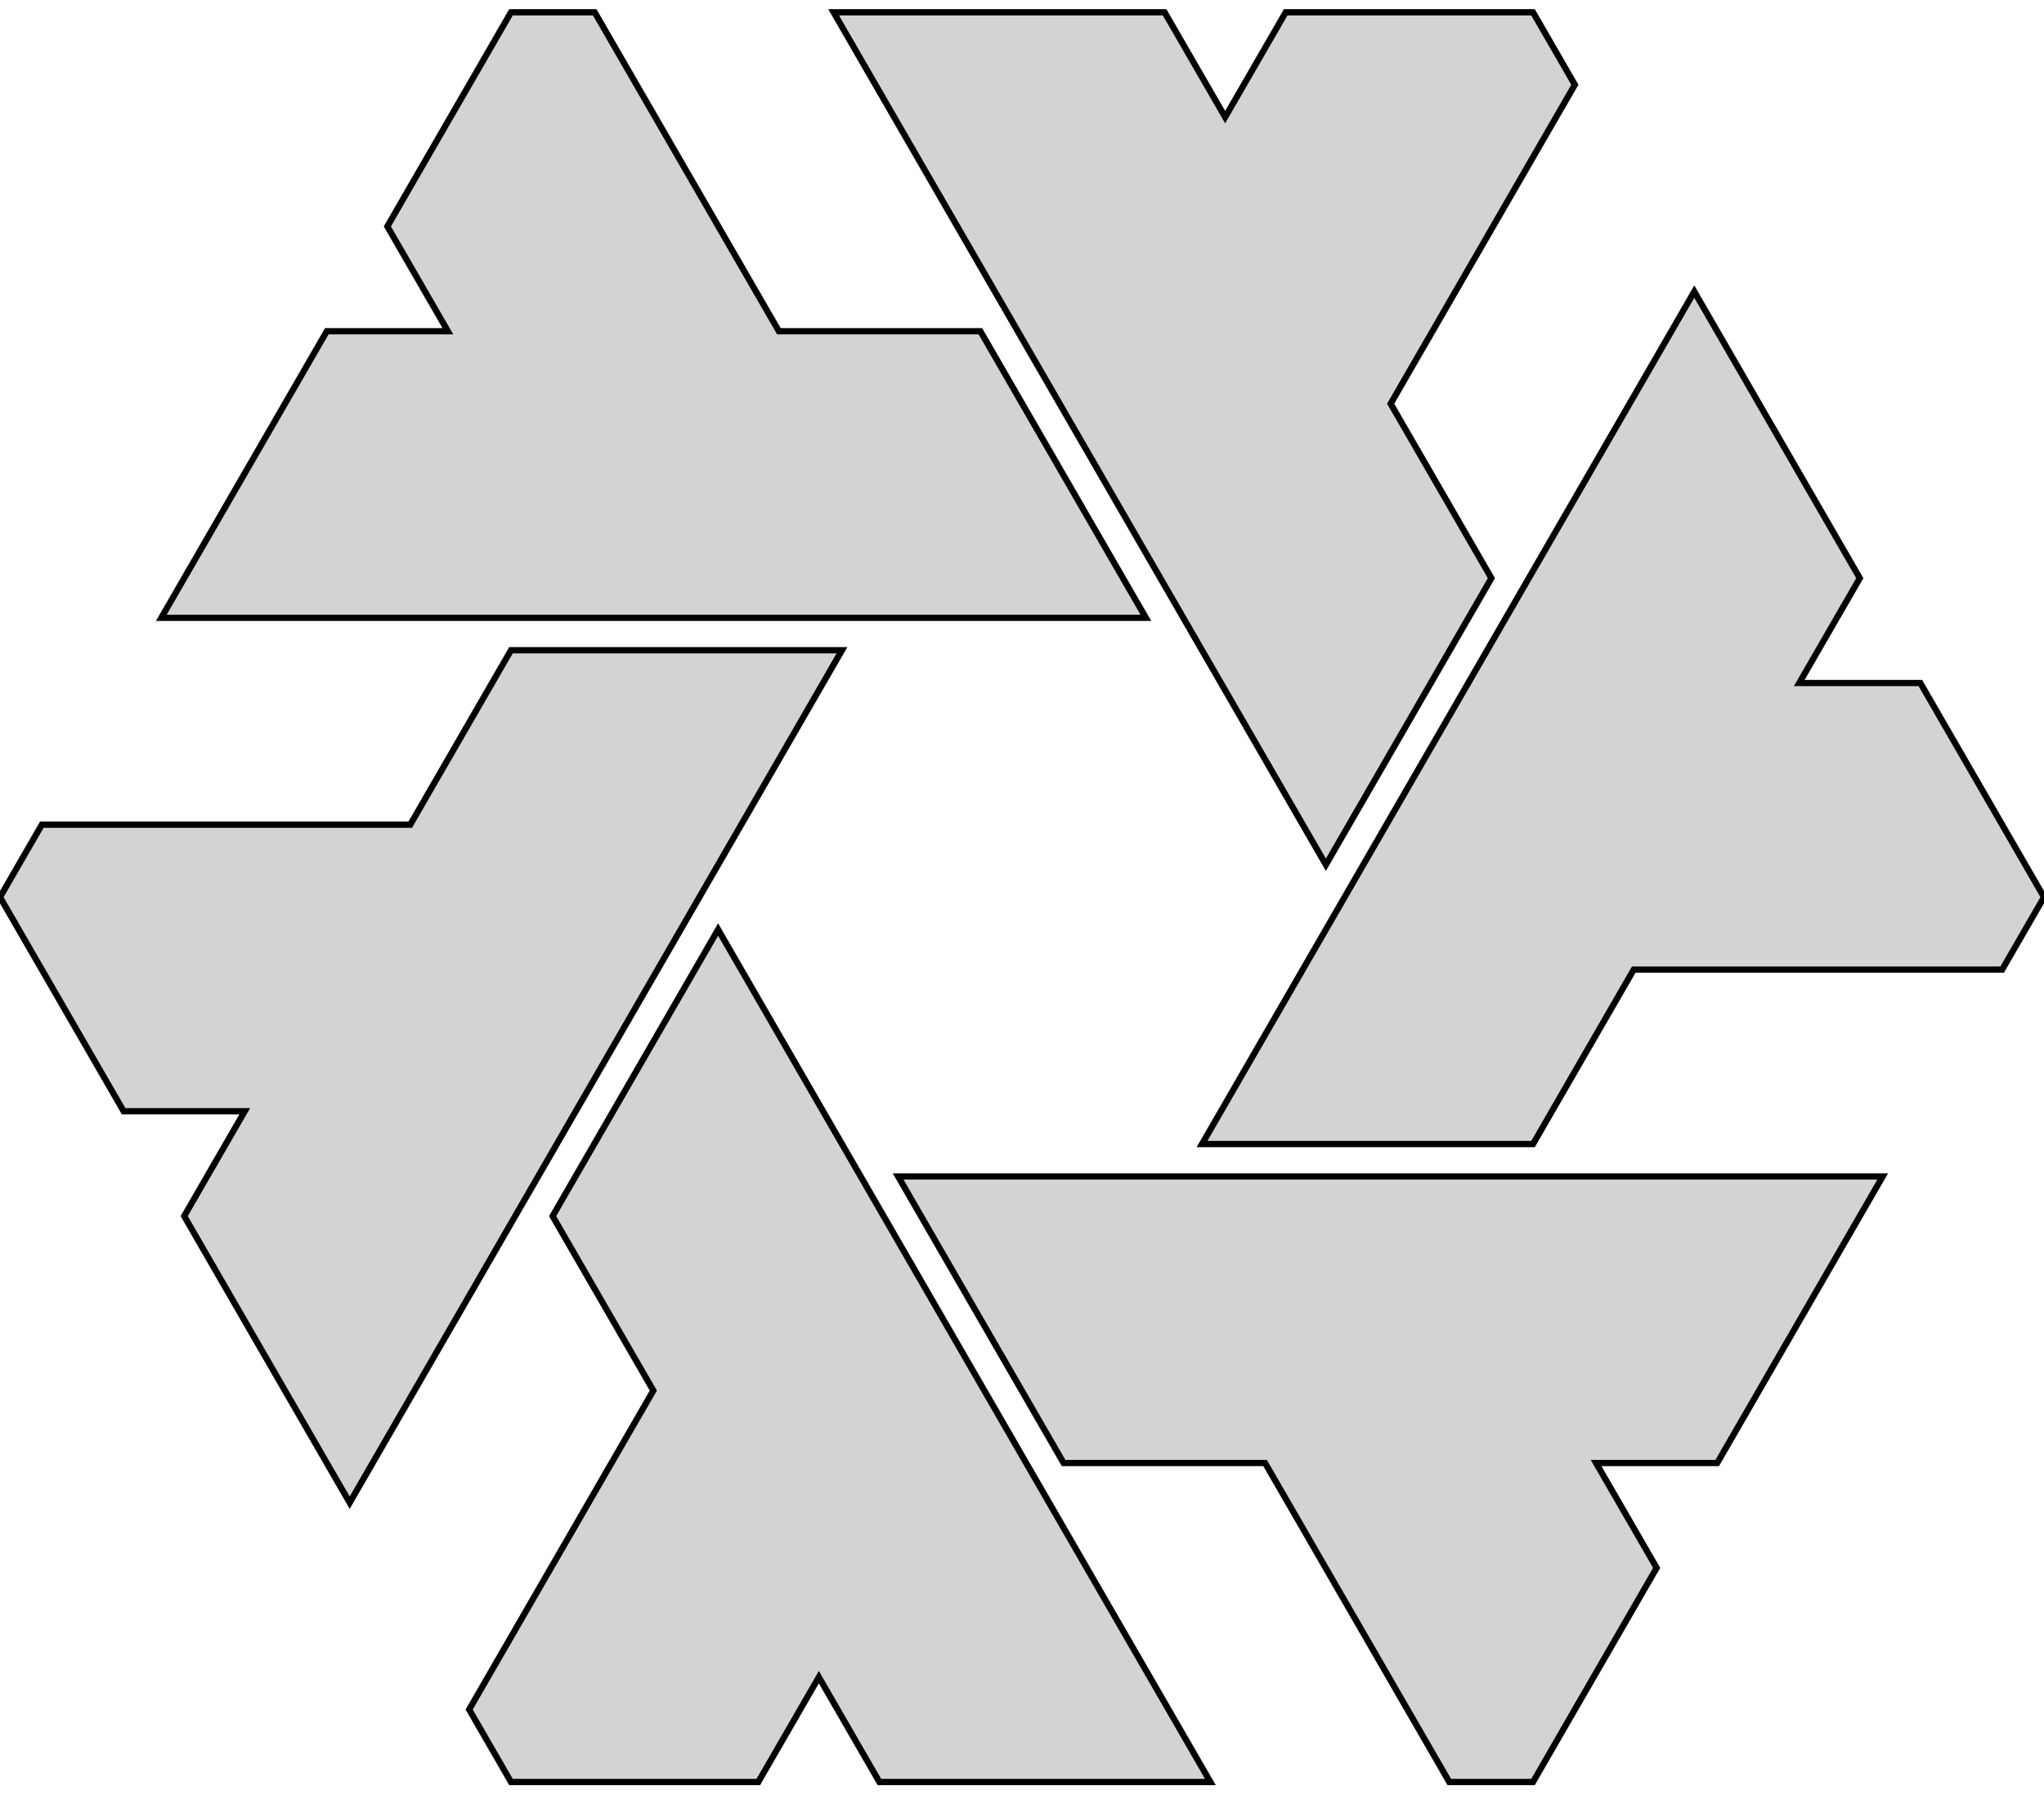
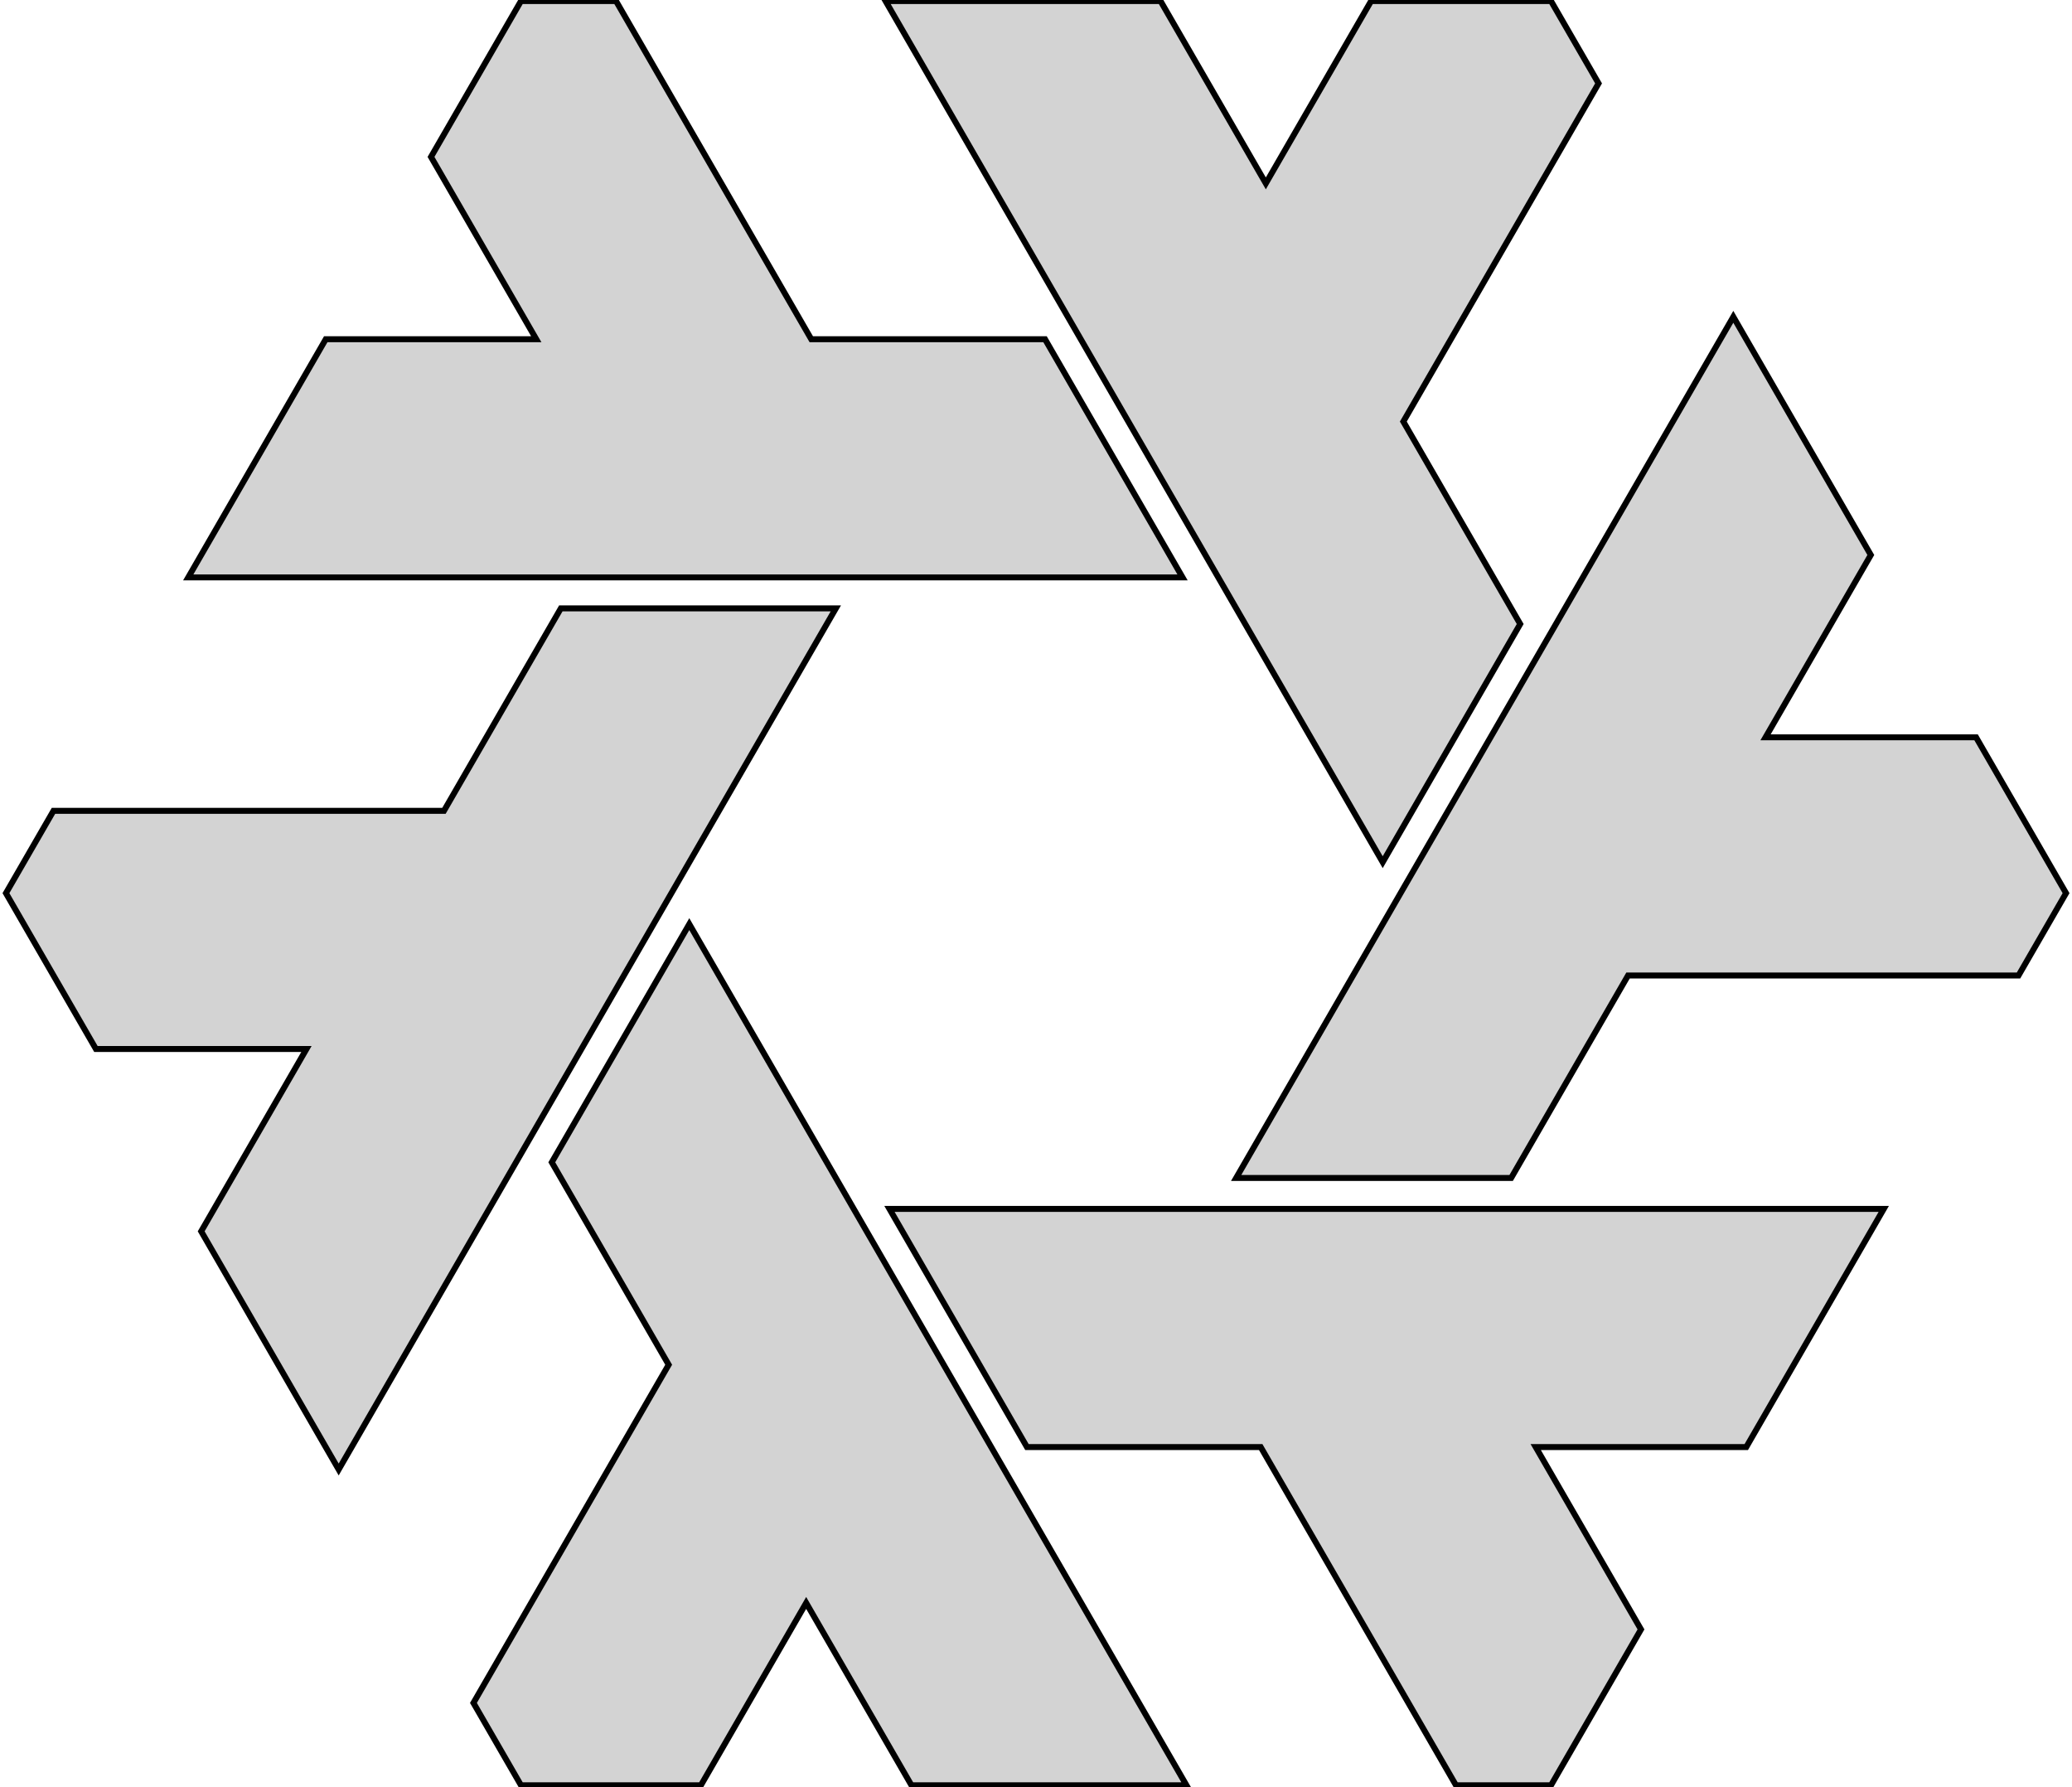
- <svg xmlns="http://www.w3.org/2000/svg" width="164mm" height="144mm" viewBox="-82 -72 164 144" version="1.1">
-   <path d=" M 37.662,-25.6 L 29.579,-39.6 L 44.358,-65.198 L 41,-71.014 L 21.158,-71.014 L 16.3,-62.6  L 11.442,-71.014 L -15.116,-71.014 L 24.383,-2.6 z M -3.339,-45.416 L -19.505,-45.416 L -34.284,-71.014 L -41,-71.014 L -50.921,-53.83 L -46.063,-45.416  L -55.779,-45.416 L -69.058,-22.416 L 9.94,-22.416 z M 49.084,5.816 L 78.642,5.816 L 82,-0 L 72.079,-17.184 L 62.363,-17.184 L 67.221,-25.598  L 53.942,-48.598 L 14.443,19.816 L 41.001,19.816 z M -14.443,-19.816 L -41.001,-19.816 L -49.084,-5.816 L -78.642,-5.816 L -82,-0 L -72.079,17.184  L -62.363,17.184 L -67.221,25.598 L -53.942,48.598 z M -16.3,62.6 L -11.442,71.014 L 15.116,71.014 L -24.383,2.6 L -37.662,25.6 L -29.579,39.6  L -44.358,65.198 L -41,71.014 L -21.158,71.014 z M 50.921,53.83 L 46.063,45.416 L 55.779,45.416 L 69.058,22.416 L -9.94,22.416 L 3.339,45.416  L 19.505,45.416 L 34.284,71.014 L 41,71.014 z " stroke="black" fill="lightgray" stroke-width="0.5" />
+ <svg xmlns="http://www.w3.org/2000/svg" width="174mm" height="150mm" viewBox="-87 -75 174 150" version="1.1">
+   <path d=" M 40.662,-22.6 L 30.847,-39.6 L 47.242,-67.997 L 43.25,-74.911 L 28.14,-74.911 L 19.3,-59.6  L 10.46,-74.911 L -12.634,-74.911 L 29.115,-2.6 z M 0.759,-46.514 L -18.871,-46.514 L -35.266,-74.911 L -43.25,-74.911 L -50.805,-61.825 L -41.965,-46.514  L -59.645,-46.514 L -71.192,-26.514 L 12.306,-26.514 z M 49.718,6.914 L 82.508,6.914 L 86.5,-0 L 78.945,-13.086 L 61.265,-13.086 L 70.105,-28.397  L 58.558,-48.397 L 16.809,23.914 L 39.903,23.914 z M -16.809,-23.914 L -39.903,-23.914 L -49.718,-6.914 L -82.508,-6.914 L -86.5,-0 L -78.945,13.086  L -61.265,13.086 L -70.105,28.397 L -58.558,48.397 z M -19.3,59.6 L -10.46,74.911 L 12.634,74.911 L -29.115,2.6 L -40.662,22.6 L -30.847,39.6  L -47.242,67.997 L -43.25,74.911 L -28.14,74.911 z M 50.805,61.825 L 41.965,46.514 L 59.645,46.514 L 71.192,26.514 L -12.306,26.514 L -0.759,46.514  L 18.871,46.514 L 35.266,74.911 L 43.25,74.911 z " stroke="black" fill="lightgray" stroke-width="0.5" />
</svg>
